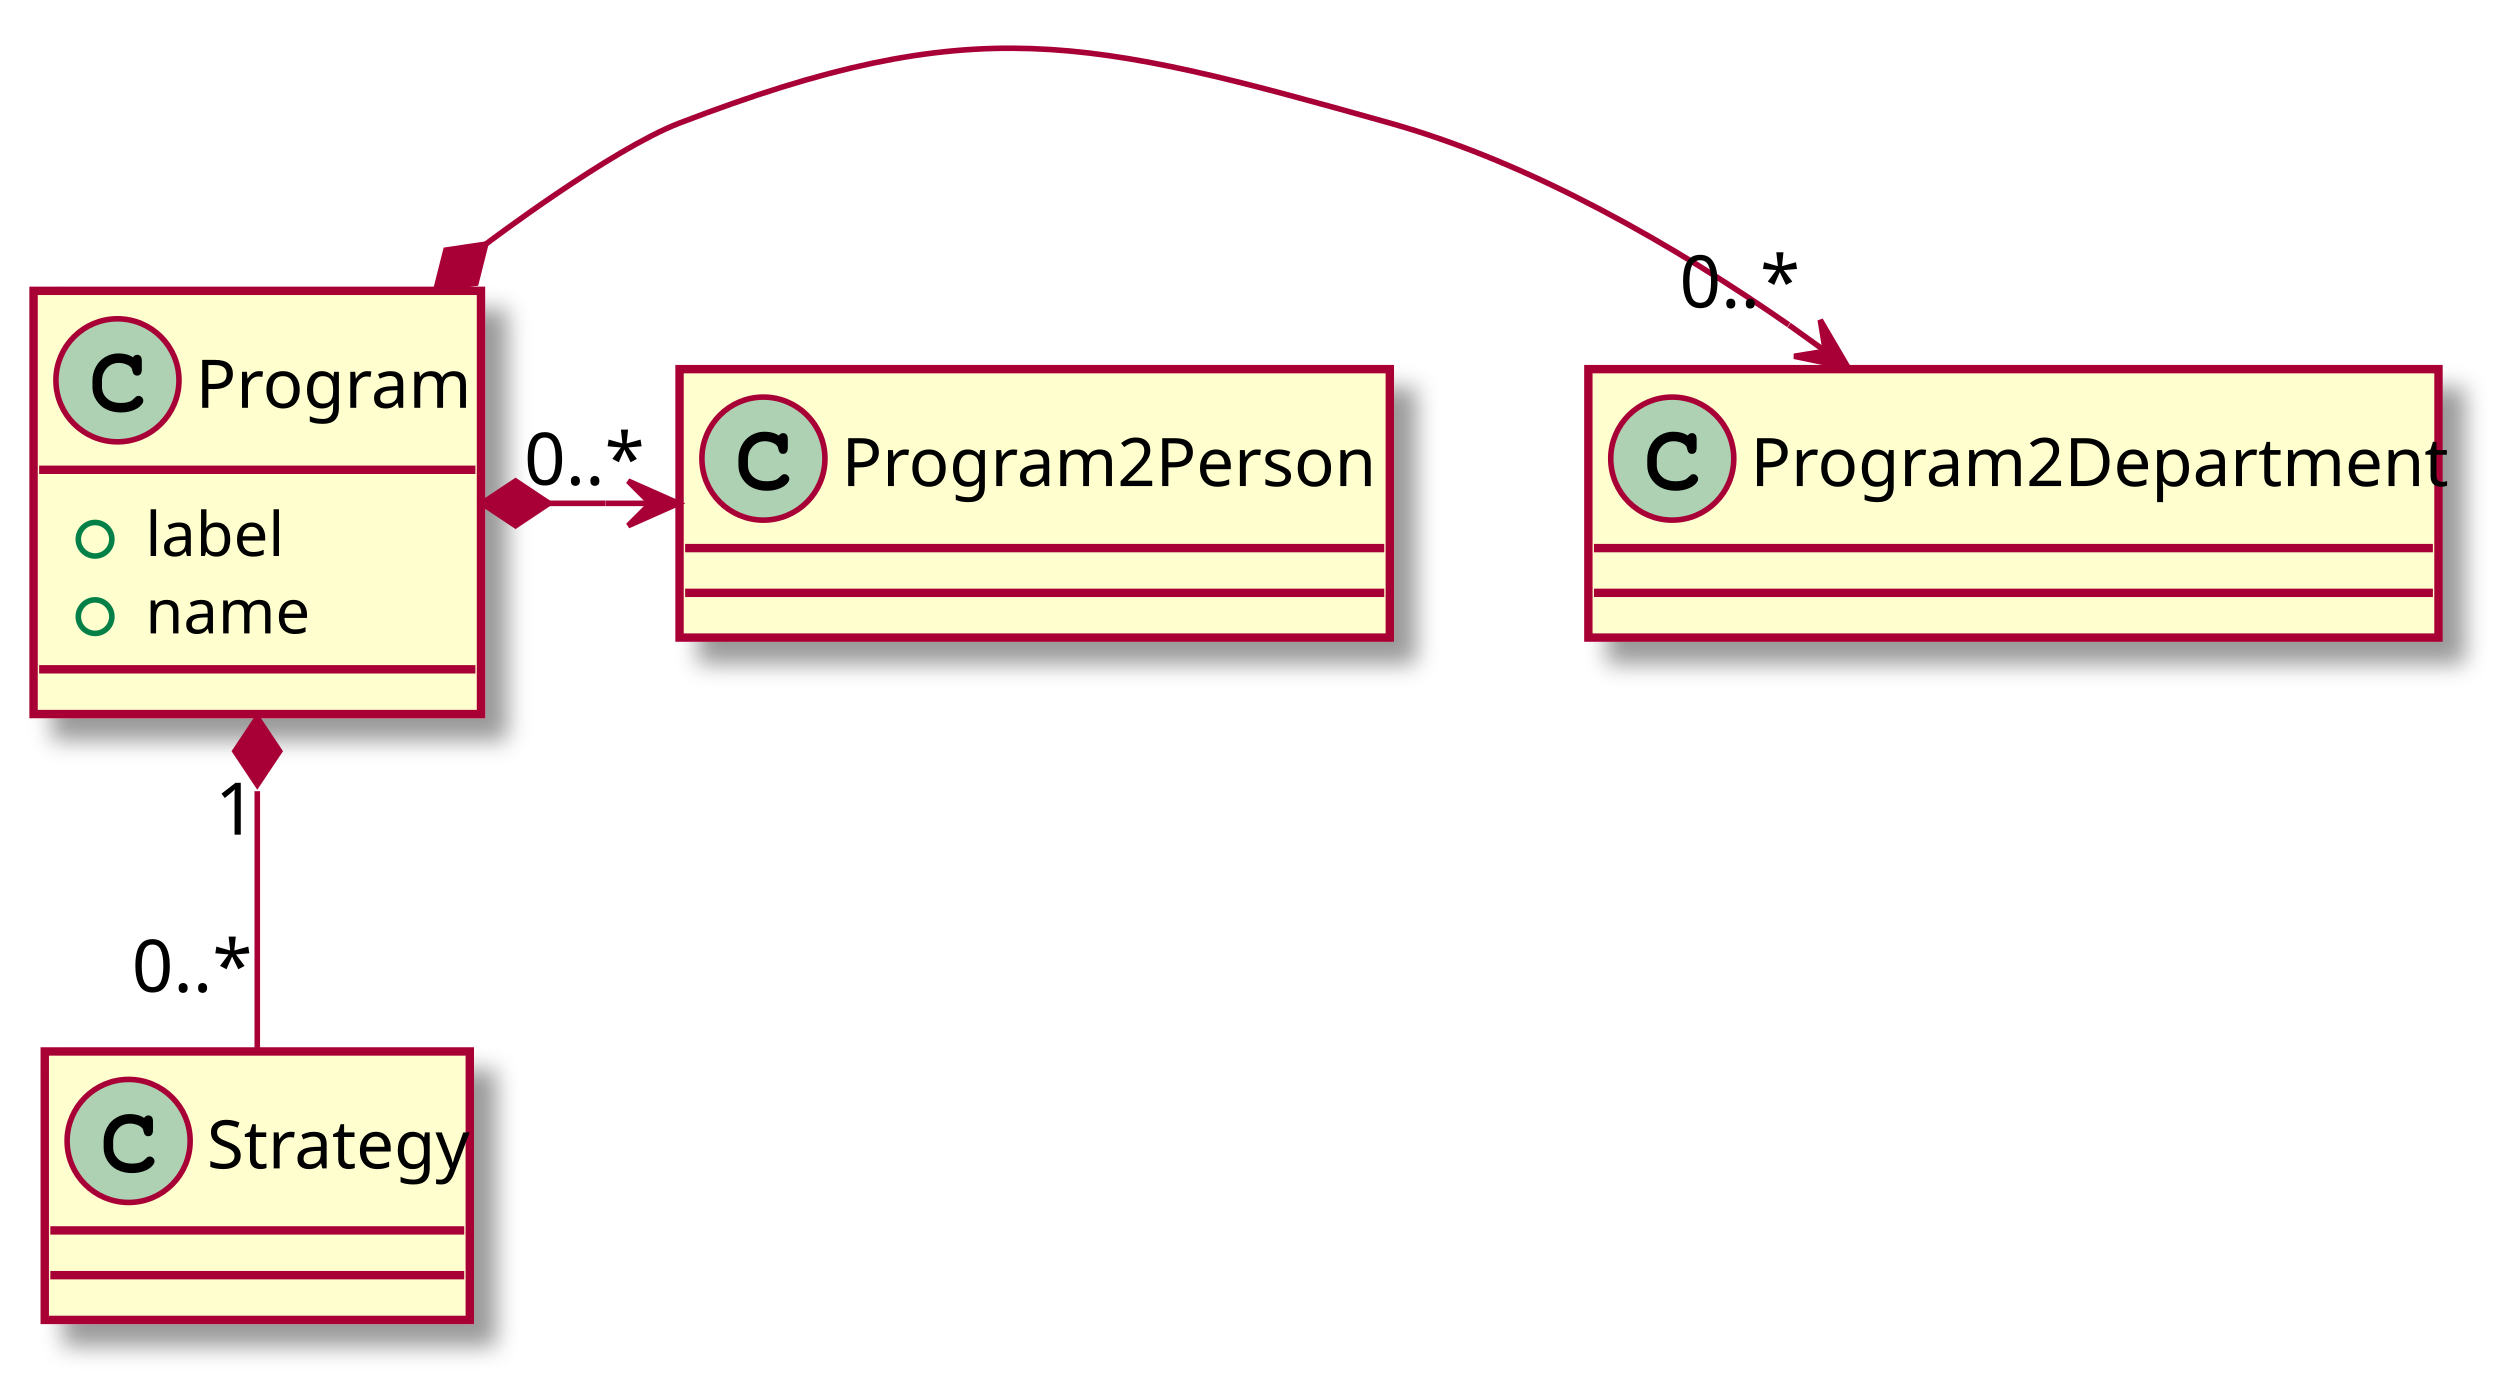
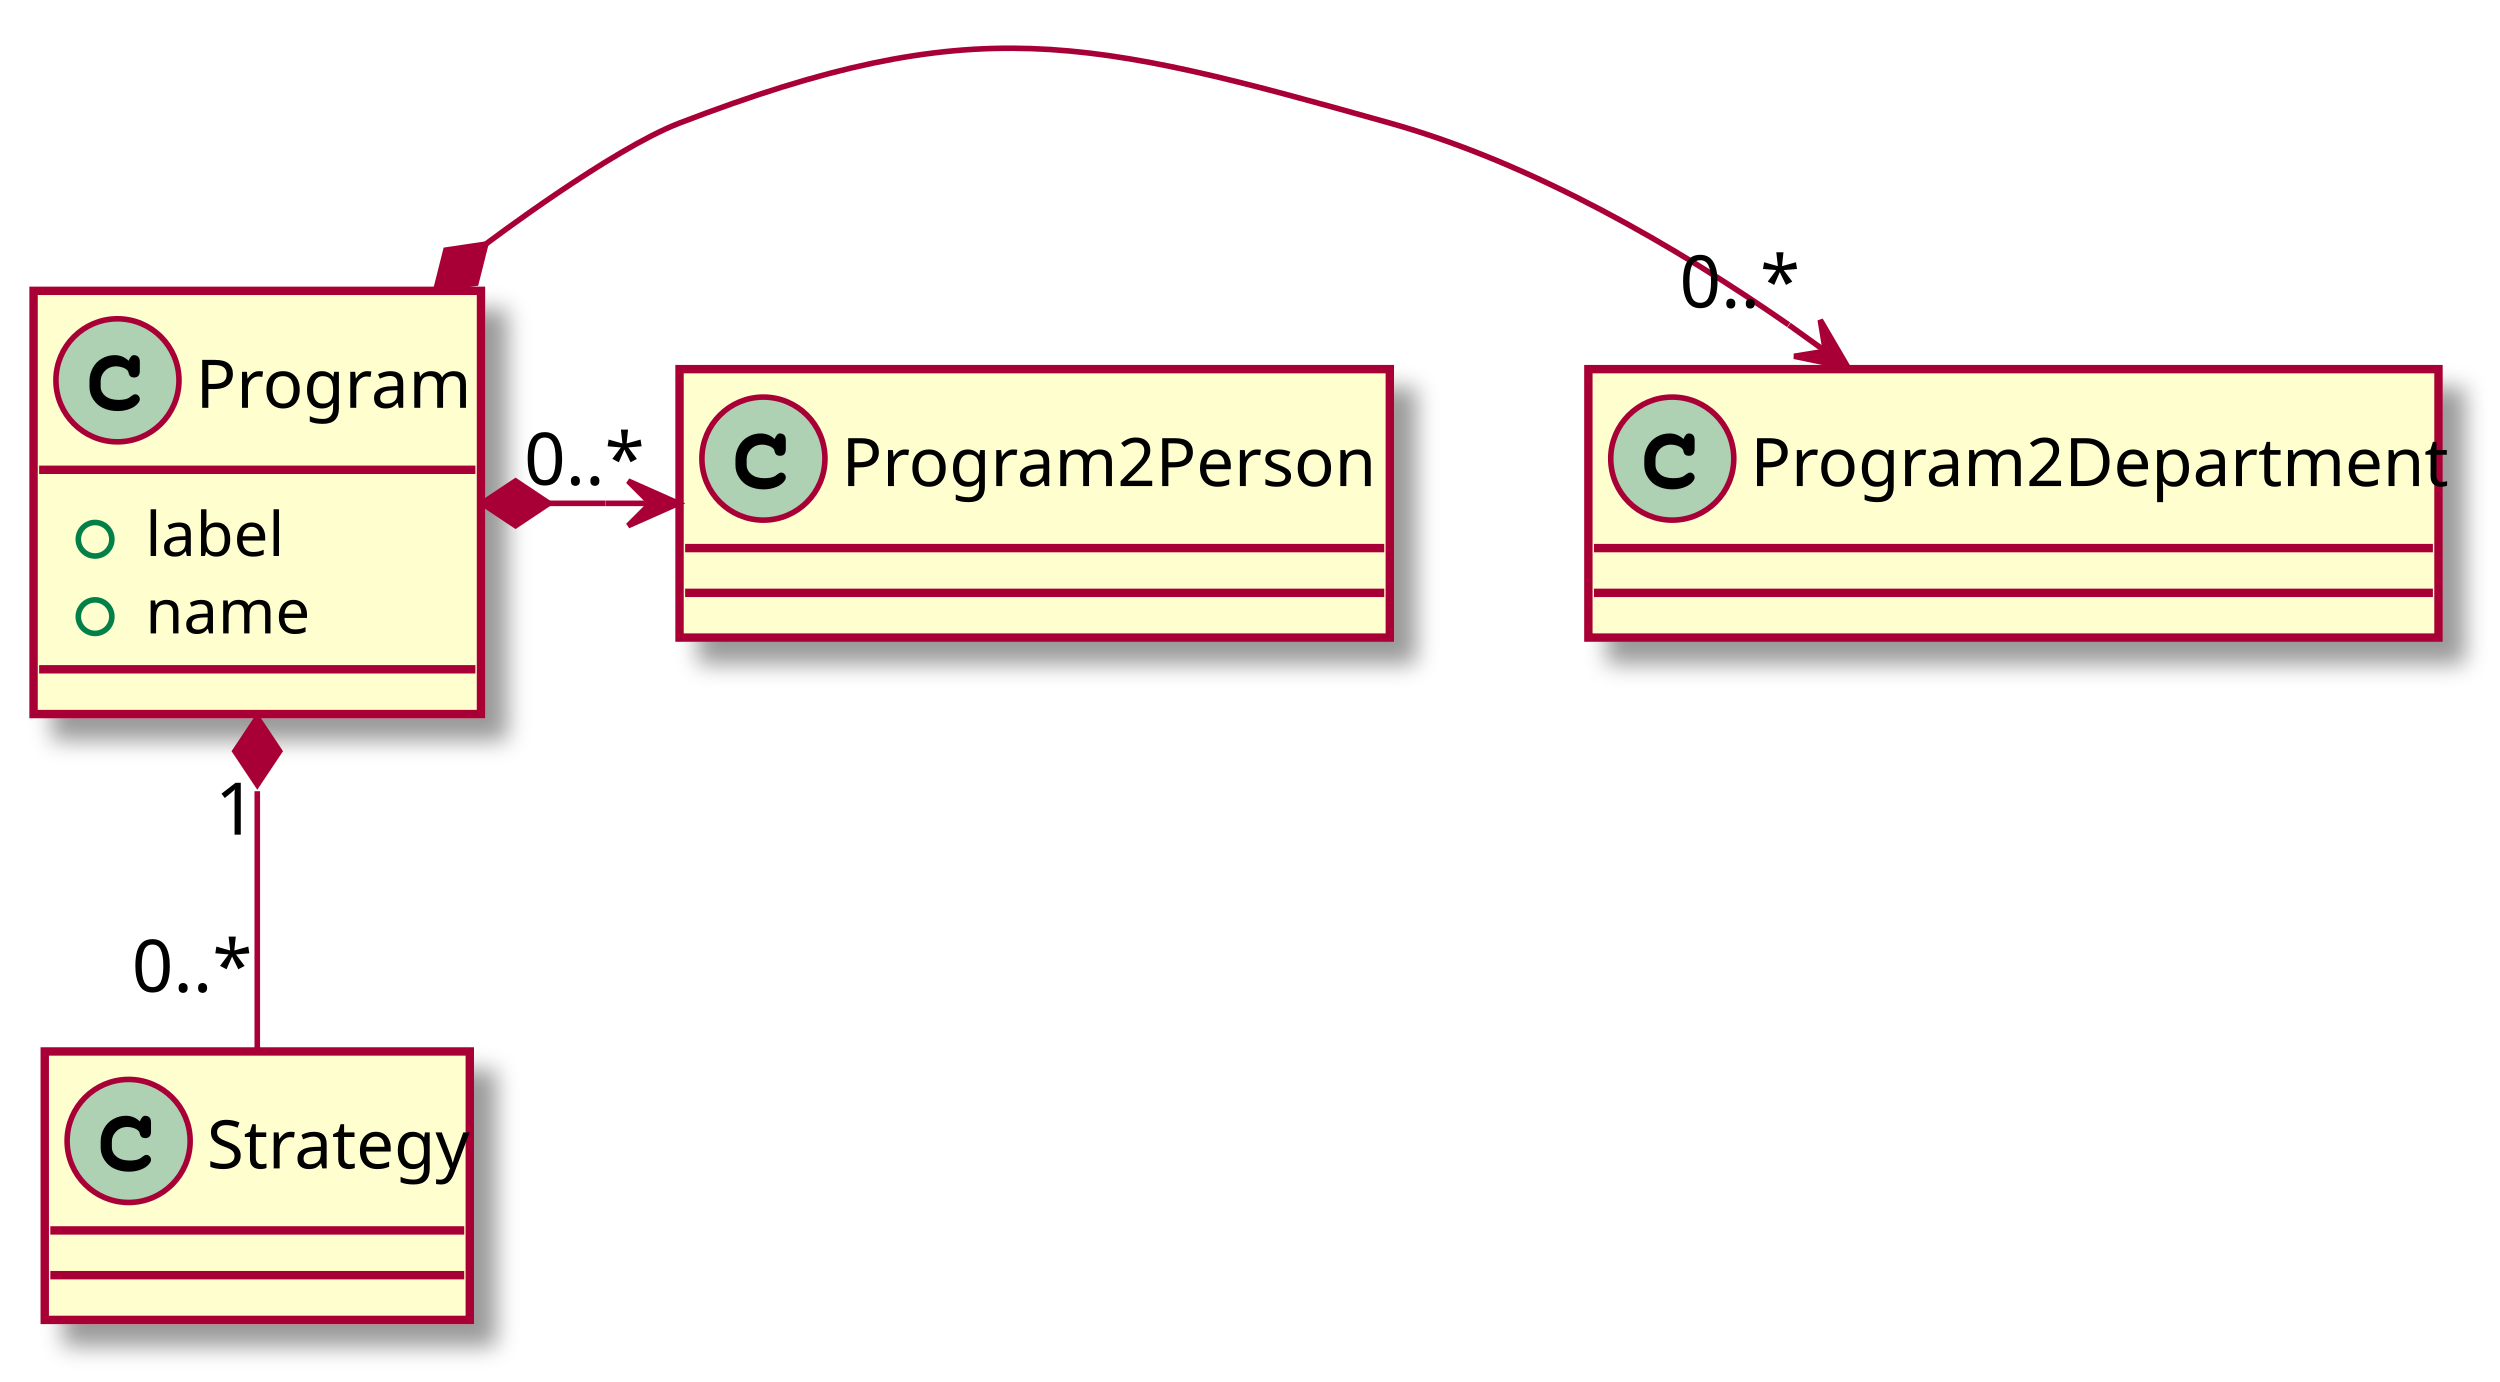
<svg xmlns="http://www.w3.org/2000/svg" contentScriptType="application/ecmascript" contentStyleType="text/css" height="247px" preserveAspectRatio="none" style="width:447px;height:247px;" version="1.1" viewBox="0 0 447 247" width="447px" zoomAndPan="magnify">
  <defs>
    <filter height="300%" id="f42y8wsawmu81" width="300%" x="-1" y="-1">
      <feGaussianBlur result="blurOut" stdDeviation="2.0" />
      <feColorMatrix in="blurOut" result="blurOut2" type="matrix" values="0 0 0 0 0 0 0 0 0 0 0 0 0 0 0 0 0 0 .4 0" />
      <feOffset dx="4.0" dy="4.0" in="blurOut2" result="blurOut3" />
      <feBlend in="SourceGraphic" in2="blurOut3" mode="normal" />
    </filter>
  </defs>
  <g>
    <rect fill="#FEFECE" filter="url(#f42y8wsawmu81)" height="75.672" id="Program" style="stroke: #A80036; stroke-width: 1.5;" width="80" x="6" y="52" />
    <ellipse cx="21" cy="68" fill="#ADD1B2" rx="11" ry="11" style="stroke: #A80036; stroke-width: 1.0;" />
-     <path d="M23.766,63.875 Q23.922,63.656 24.109,63.547 Q24.297,63.438 24.516,63.438 Q24.891,63.438 25.125,63.695 Q25.359,63.953 25.359,64.562 L25.359,66.016 Q25.359,66.625 25.125,66.891 Q24.891,67.156 24.516,67.156 Q24.172,67.156 23.969,66.953 Q23.766,66.766 23.656,66.25 Q23.609,65.891 23.422,65.703 Q23.094,65.328 22.484,65.109 Q21.875,64.891 21.25,64.891 Q20.484,64.891 19.852,65.219 Q19.219,65.547 18.727,66.297 Q18.234,67.047 18.234,68.078 L18.234,69.172 Q18.234,70.406 19.125,71.227 Q20.016,72.047 21.609,72.047 Q22.547,72.047 23.203,71.797 Q23.594,71.641 24.016,71.203 Q24.281,70.938 24.43,70.859 Q24.578,70.781 24.781,70.781 Q25.109,70.781 25.367,71.039 Q25.625,71.297 25.625,71.641 Q25.625,71.984 25.281,72.391 Q24.781,72.969 23.984,73.297 Q22.906,73.75 21.609,73.75 Q20.094,73.75 18.891,73.125 Q17.906,72.625 17.219,71.555 Q16.531,70.484 16.531,69.203 L16.531,68.047 Q16.531,66.719 17.148,65.57 Q17.766,64.422 18.859,63.805 Q19.953,63.188 21.188,63.188 Q21.922,63.188 22.57,63.352 Q23.219,63.516 23.766,63.875 Z " />
+     <path d="M23,64.5 Q23.203,64 23.438,63.75 Q23.672,63.5 23.938,63.5 Q24.406,63.5 24.703,63.781 Q25,64.062 25,64.719 L25,66.281 Q25,66.938 24.719,67.219 Q24.438,67.5 24,67.5 Q23.609,67.5 23.359,67.328 Q23.109,67.156 23,66.703 Q22.953,66.391 22.781,66.219 Q22.469,65.891 21.906,65.695 Q21.344,65.5 20.781,65.5 Q20.078,65.5 19.492,65.781 Q18.906,66.062 18.453,66.688 Q18,67.312 18,68.172 L18,69.094 Q18,70.125 18.844,70.812 Q19.688,71.5 21.188,71.5 Q22.078,71.5 22.703,71.297 Q23.062,71.188 23.469,70.828 Q23.734,70.625 23.875,70.562 Q24.016,70.5 24.188,70.5 Q24.516,70.5 24.758,70.758 Q25,71.016 25,71.375 Q25,71.719 24.656,72.125 Q24.156,72.719 23.359,73.047 Q22.312,73.5 21.031,73.5 Q19.531,73.5 18.328,72.906 Q17.359,72.438 16.68,71.422 Q16,70.406 16,69.203 L16,68.109 Q16,66.859 16.602,65.766 Q17.203,64.672 18.258,64.086 Q19.312,63.5 20.5,63.5 Q21.219,63.5 21.844,63.75 Q22.469,64 23,64.5 Z " />
    <text fill="#000000" font-family="sans-serif" font-size="12" lengthAdjust="spacingAndGlyphs" textLength="48" x="35" y="72.91">Program</text>
    <line style="stroke: #A80036; stroke-width: 1.5;" x1="7" x2="85" y1="84" y2="84" />
    <ellipse cx="17" cy="96.418" fill="none" rx="3" ry="3" style="stroke: #038048; stroke-width: 1.0;" />
    <text fill="#000000" font-family="sans-serif" font-size="11" lengthAdjust="spacingAndGlyphs" textLength="22" x="26" y="99.419">label</text>
    <ellipse cx="17" cy="110.254" fill="none" rx="3" ry="3" style="stroke: #038048; stroke-width: 1.0;" />
    <text fill="#000000" font-family="sans-serif" font-size="11" lengthAdjust="spacingAndGlyphs" textLength="26" x="26" y="113.255">name</text>
    <line style="stroke: #A80036; stroke-width: 1.5;" x1="7" x2="85" y1="119.672" y2="119.672" />
    <rect fill="#FEFECE" filter="url(#f42y8wsawmu81)" height="48" id="Program2Department" style="stroke: #A80036; stroke-width: 1.5;" width="152" x="284" y="66" />
    <ellipse cx="299" cy="82" fill="#ADD1B2" rx="11" ry="11" style="stroke: #A80036; stroke-width: 1.0;" />
-     <path d="M301.766,77.875 Q301.922,77.656 302.109,77.547 Q302.297,77.438 302.516,77.438 Q302.891,77.438 303.125,77.695 Q303.359,77.953 303.359,78.562 L303.359,80.016 Q303.359,80.625 303.125,80.891 Q302.891,81.156 302.516,81.156 Q302.172,81.156 301.969,80.953 Q301.766,80.766 301.656,80.25 Q301.609,79.891 301.422,79.703 Q301.094,79.328 300.484,79.109 Q299.875,78.891 299.25,78.891 Q298.484,78.891 297.852,79.219 Q297.219,79.547 296.727,80.297 Q296.234,81.047 296.234,82.078 L296.234,83.172 Q296.234,84.406 297.125,85.227 Q298.016,86.047 299.609,86.047 Q300.547,86.047 301.203,85.797 Q301.594,85.641 302.016,85.203 Q302.281,84.938 302.43,84.859 Q302.578,84.781 302.781,84.781 Q303.109,84.781 303.367,85.039 Q303.625,85.297 303.625,85.641 Q303.625,85.984 303.281,86.391 Q302.781,86.969 301.984,87.297 Q300.906,87.75 299.609,87.75 Q298.094,87.75 296.891,87.125 Q295.906,86.625 295.219,85.555 Q294.531,84.484 294.531,83.203 L294.531,82.047 Q294.531,80.719 295.148,79.57 Q295.766,78.422 296.859,77.805 Q297.953,77.188 299.188,77.188 Q299.922,77.188 300.57,77.352 Q301.219,77.516 301.766,77.875 Z " />
+     <path d="M301,78.5 Q301.203,78 301.438,77.75 Q301.672,77.5 301.938,77.5 Q302.406,77.5 302.703,77.781 Q303,78.062 303,78.719 L303,80.281 Q303,80.938 302.719,81.219 Q302.438,81.5 302,81.5 Q301.609,81.5 301.359,81.328 Q301.109,81.156 301,80.703 Q300.953,80.391 300.781,80.219 Q300.469,79.891 299.906,79.695 Q299.344,79.5 298.781,79.5 Q298.078,79.5 297.492,79.781 Q296.906,80.062 296.453,80.688 Q296,81.312 296,82.172 L296,83.094 Q296,84.125 296.844,84.812 Q297.688,85.5 299.188,85.5 Q300.078,85.5 300.703,85.297 Q301.062,85.188 301.469,84.828 Q301.734,84.625 301.875,84.562 Q302.016,84.5 302.188,84.5 Q302.516,84.5 302.758,84.758 Q303,85.016 303,85.375 Q303,85.719 302.656,86.125 Q302.156,86.719 301.359,87.047 Q300.312,87.5 299.031,87.5 Q297.531,87.5 296.328,86.906 Q295.359,86.438 294.68,85.422 Q294,84.406 294,83.203 L294,82.109 Q294,80.859 294.602,79.766 Q295.203,78.672 296.258,78.086 Q297.312,77.5 298.5,77.5 Q299.219,77.5 299.844,77.75 Q300.469,78 301,78.5 Z " />
    <text fill="#000000" font-family="sans-serif" font-size="12" lengthAdjust="spacingAndGlyphs" textLength="120" x="313" y="86.91">Program2Department</text>
    <line style="stroke: #A80036; stroke-width: 1.5;" x1="285" x2="435" y1="98" y2="98" />
    <line style="stroke: #A80036; stroke-width: 1.5;" x1="285" x2="435" y1="106" y2="106" />
    <rect fill="#FEFECE" filter="url(#f42y8wsawmu81)" height="48" id="Program2Person" style="stroke: #A80036; stroke-width: 1.5;" width="127" x="121.5" y="66" />
    <ellipse cx="136.5" cy="82" fill="#ADD1B2" rx="11" ry="11" style="stroke: #A80036; stroke-width: 1.0;" />
-     <path d="M139.266,77.875 Q139.422,77.656 139.609,77.547 Q139.797,77.438 140.016,77.438 Q140.391,77.438 140.625,77.695 Q140.859,77.953 140.859,78.562 L140.859,80.016 Q140.859,80.625 140.625,80.891 Q140.391,81.156 140.016,81.156 Q139.672,81.156 139.469,80.953 Q139.266,80.766 139.156,80.25 Q139.109,79.891 138.922,79.703 Q138.594,79.328 137.984,79.109 Q137.375,78.891 136.75,78.891 Q135.984,78.891 135.352,79.219 Q134.719,79.547 134.227,80.297 Q133.734,81.047 133.734,82.078 L133.734,83.172 Q133.734,84.406 134.625,85.227 Q135.516,86.047 137.109,86.047 Q138.047,86.047 138.703,85.797 Q139.094,85.641 139.516,85.203 Q139.781,84.938 139.93,84.859 Q140.078,84.781 140.281,84.781 Q140.609,84.781 140.867,85.039 Q141.125,85.297 141.125,85.641 Q141.125,85.984 140.781,86.391 Q140.281,86.969 139.484,87.297 Q138.406,87.75 137.109,87.75 Q135.594,87.75 134.391,87.125 Q133.406,86.625 132.719,85.555 Q132.031,84.484 132.031,83.203 L132.031,82.047 Q132.031,80.719 132.648,79.57 Q133.266,78.422 134.359,77.805 Q135.453,77.188 136.688,77.188 Q137.422,77.188 138.07,77.352 Q138.719,77.516 139.266,77.875 Z " />
+     <path d="M138.5,78.5 Q138.703,78 138.938,77.75 Q139.172,77.5 139.438,77.5 Q139.906,77.5 140.203,77.781 Q140.5,78.062 140.5,78.719 L140.5,80.281 Q140.5,80.938 140.219,81.219 Q139.938,81.5 139.5,81.5 Q139.109,81.5 138.859,81.328 Q138.609,81.156 138.5,80.703 Q138.453,80.391 138.281,80.219 Q137.969,79.891 137.406,79.695 Q136.844,79.5 136.281,79.5 Q135.578,79.5 134.992,79.781 Q134.406,80.062 133.953,80.688 Q133.5,81.312 133.5,82.172 L133.5,83.094 Q133.5,84.125 134.344,84.812 Q135.188,85.5 136.688,85.5 Q137.578,85.5 138.203,85.297 Q138.562,85.188 138.969,84.828 Q139.234,84.625 139.375,84.562 Q139.516,84.5 139.688,84.5 Q140.016,84.5 140.258,84.758 Q140.5,85.016 140.5,85.375 Q140.5,85.719 140.156,86.125 Q139.656,86.719 138.859,87.047 Q137.812,87.5 136.531,87.5 Q135.031,87.5 133.828,86.906 Q132.859,86.438 132.18,85.422 Q131.5,84.406 131.5,83.203 L131.5,82.109 Q131.5,80.859 132.102,79.766 Q132.703,78.672 133.758,78.086 Q134.812,77.5 136,77.5 Q136.719,77.5 137.344,77.75 Q137.969,78 138.5,78.5 Z " />
    <text fill="#000000" font-family="sans-serif" font-size="12" lengthAdjust="spacingAndGlyphs" textLength="95" x="150.5" y="86.91">Program2Person</text>
    <line style="stroke: #A80036; stroke-width: 1.5;" x1="122.5" x2="247.5" y1="98" y2="98" />
    <line style="stroke: #A80036; stroke-width: 1.5;" x1="122.5" x2="247.5" y1="106" y2="106" />
    <rect fill="#FEFECE" filter="url(#f42y8wsawmu81)" height="48" id="Strategy" style="stroke: #A80036; stroke-width: 1.5;" width="76" x="8" y="188" />
    <ellipse cx="23" cy="204" fill="#ADD1B2" rx="11" ry="11" style="stroke: #A80036; stroke-width: 1.0;" />
-     <path d="M25.766,199.875 Q25.922,199.656 26.109,199.547 Q26.297,199.438 26.516,199.438 Q26.891,199.438 27.125,199.695 Q27.359,199.953 27.359,200.562 L27.359,202.016 Q27.359,202.625 27.125,202.891 Q26.891,203.156 26.516,203.156 Q26.172,203.156 25.969,202.953 Q25.766,202.766 25.656,202.25 Q25.609,201.891 25.422,201.703 Q25.094,201.328 24.484,201.109 Q23.875,200.891 23.25,200.891 Q22.484,200.891 21.852,201.219 Q21.219,201.547 20.727,202.297 Q20.234,203.047 20.234,204.078 L20.234,205.172 Q20.234,206.406 21.125,207.227 Q22.016,208.047 23.609,208.047 Q24.547,208.047 25.203,207.797 Q25.594,207.641 26.016,207.203 Q26.281,206.938 26.43,206.859 Q26.578,206.781 26.781,206.781 Q27.109,206.781 27.367,207.039 Q27.625,207.297 27.625,207.641 Q27.625,207.984 27.281,208.391 Q26.781,208.969 25.984,209.297 Q24.906,209.75 23.609,209.75 Q22.094,209.75 20.891,209.125 Q19.906,208.625 19.219,207.555 Q18.531,206.484 18.531,205.203 L18.531,204.047 Q18.531,202.719 19.148,201.57 Q19.766,200.422 20.859,199.805 Q21.953,199.188 23.188,199.188 Q23.922,199.188 24.57,199.352 Q25.219,199.516 25.766,199.875 Z " />
+     <path d="M25,200.5 Q25.203,200 25.438,199.75 Q25.672,199.5 25.938,199.5 Q26.406,199.5 26.703,199.781 Q27,200.062 27,200.719 L27,202.281 Q27,202.938 26.719,203.219 Q26.438,203.5 26,203.5 Q25.609,203.5 25.359,203.328 Q25.109,203.156 25,202.703 Q24.953,202.391 24.781,202.219 Q24.469,201.891 23.906,201.695 Q23.344,201.5 22.781,201.5 Q22.078,201.5 21.492,201.781 Q20.906,202.062 20.453,202.688 Q20,203.312 20,204.172 L20,205.094 Q20,206.125 20.844,206.812 Q21.688,207.5 23.188,207.5 Q24.078,207.5 24.703,207.297 Q25.062,207.188 25.469,206.828 Q25.734,206.625 25.875,206.562 Q26.016,206.5 26.188,206.5 Q26.516,206.5 26.758,206.758 Q27,207.016 27,207.375 Q27,207.719 26.656,208.125 Q26.156,208.719 25.359,209.047 Q24.312,209.5 23.031,209.5 Q21.531,209.5 20.328,208.906 Q19.359,208.438 18.68,207.422 Q18,206.406 18,205.203 L18,204.109 Q18,202.859 18.602,201.766 Q19.203,200.672 20.258,200.086 Q21.312,199.5 22.5,199.5 Q23.219,199.5 23.844,199.75 Q24.469,200 25,200.5 Z " />
    <text fill="#000000" font-family="sans-serif" font-size="12" lengthAdjust="spacingAndGlyphs" textLength="44" x="37" y="208.91">Strategy</text>
    <line style="stroke: #A80036; stroke-width: 1.5;" x1="9" x2="83" y1="220" y2="220" />
    <line style="stroke: #A80036; stroke-width: 1.5;" x1="9" x2="83" y1="228" y2="228" />
    <path d="M86.858,43.651 C86.858,43.651 109.272,26.695 121.5,22 C174.194,1.768 194.158,6.737 248.5,22 C274.101,29.191 299.647,44.065 319.815,58.073 " fill="none" id="Program-Program2Department" style="stroke: #A80036; stroke-width: 1.0;" />
    <polygon fill="#A80036" points="330.432,65.712,325.463,57.208,326.374,62.791,320.79,63.702,330.432,65.712" style="stroke: #A80036; stroke-width: 1.0;" />
    <line style="stroke: #A80036; stroke-width: 1.0;" x1="326.374" x2="319.88" y1="62.791" y2="58.12" />
    <polygon fill="#A80036" points="77.964,51.706,85.096,50.643,86.858,43.651,79.726,44.714,77.964,51.706" style="stroke: #A80036; stroke-width: 1.0;" />
    <text fill="#000000" font-family="sans-serif" font-size="13" lengthAdjust="spacingAndGlyphs" textLength="20" x="300.293" y="54.978">0..*</text>
    <path d="M98.18,90 C98.18,90 105.299,90 108.272,90 " fill="none" id="Program-Program2Person" style="stroke: #A80036; stroke-width: 1.0;" />
    <polygon fill="#A80036" points="121.307,90,112.307,86,116.307,90,112.307,94,121.307,90" style="stroke: #A80036; stroke-width: 1.0;" />
    <line style="stroke: #A80036; stroke-width: 1.0;" x1="116.307" x2="108.307" y1="90" y2="90" />
    <polygon fill="#A80036" points="86.18,90,92.18,94,98.18,90,92.18,86,86.18,90" style="stroke: #A80036; stroke-width: 1.0;" />
    <text fill="#000000" font-family="sans-serif" font-size="13" lengthAdjust="spacingAndGlyphs" textLength="20" x="93.708" y="86.688">0..*</text>
    <path d="M46,141.472 C46,157.526 46,174.513 46,187.678 " fill="none" id="Program-Strategy" style="stroke: #A80036; stroke-width: 1.0;" />
    <polygon fill="#A80036" points="46,128.311,42,134.311,46,140.311,50,134.311,46,128.311" style="stroke: #A80036; stroke-width: 1.0;" />
    <text fill="#000000" font-family="sans-serif" font-size="13" lengthAdjust="spacingAndGlyphs" textLength="7" x="38.442" y="149.241">1</text>
    <text fill="#000000" font-family="sans-serif" font-size="13" lengthAdjust="spacingAndGlyphs" textLength="20" x="23.562" y="177.338">0..*</text>
  </g>
</svg>
